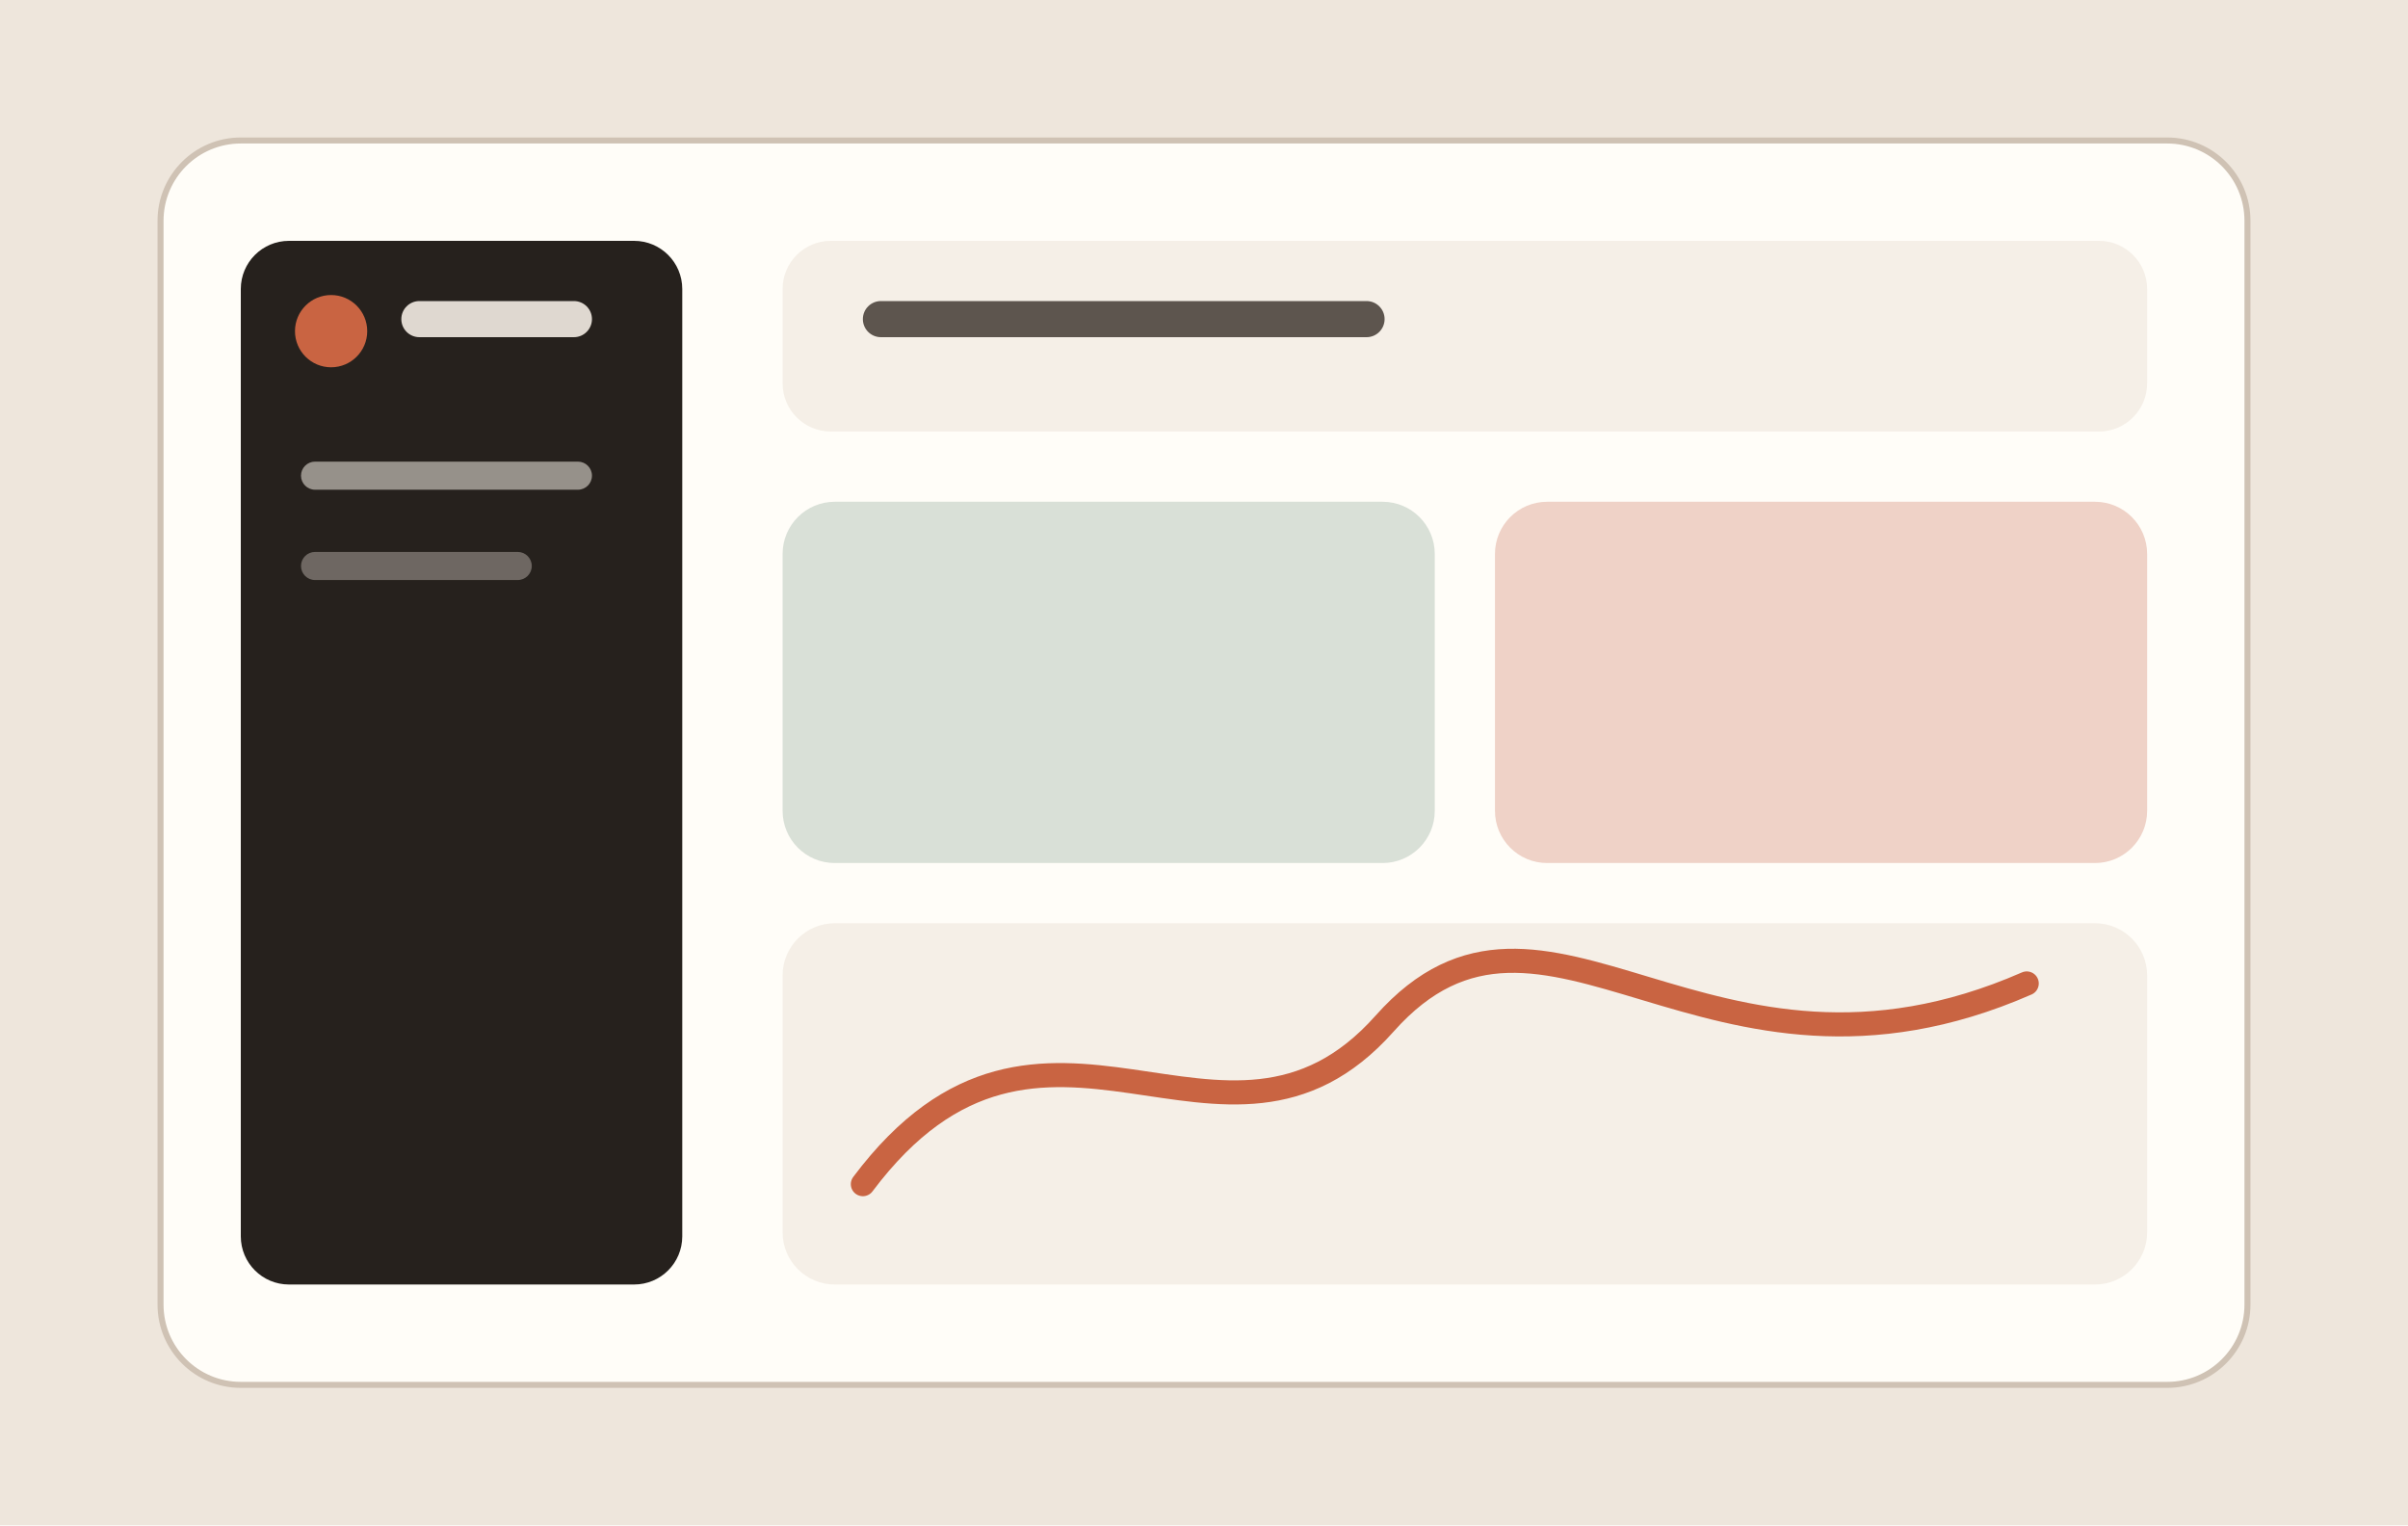
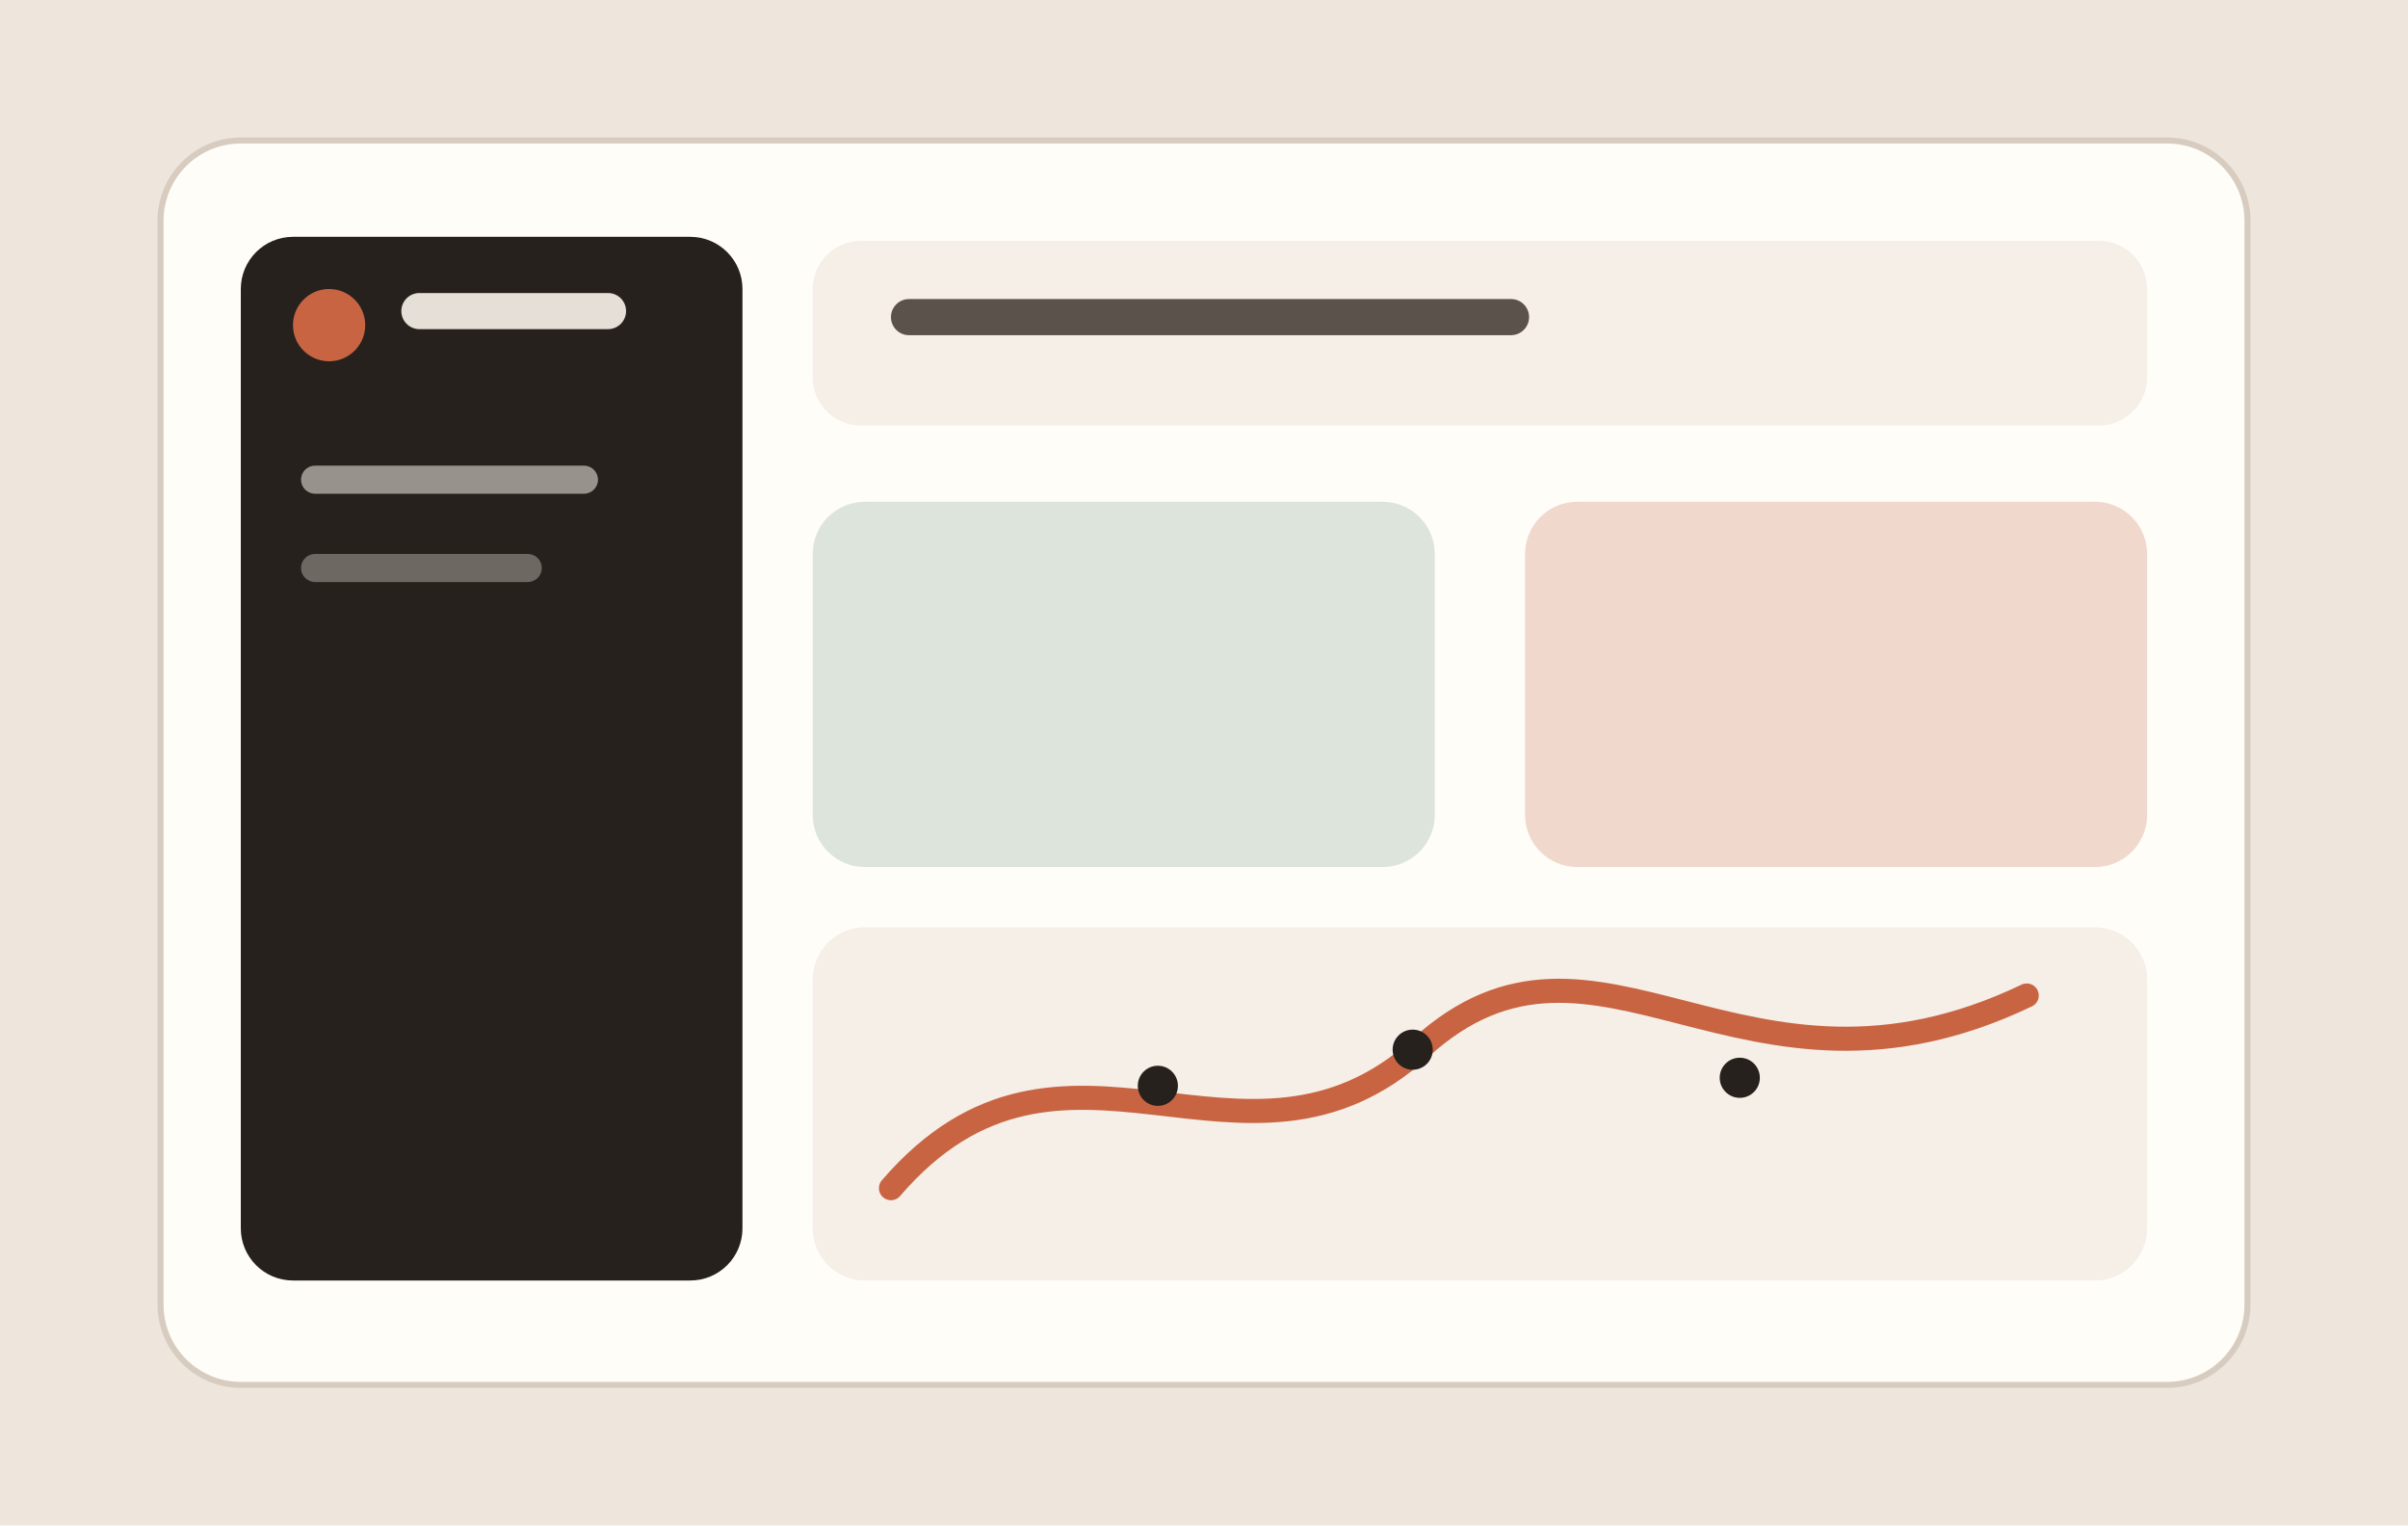
<svg xmlns="http://www.w3.org/2000/svg" viewBox="0 0 1200 760">
  <rect width="1200" height="760" fill="#eee6dc" />
-   <rect x="80" y="70" width="1040" height="620" rx="40" fill="#fffdf8" stroke="#cfc2b4" stroke-width="3" />
-   <rect x="120" y="120" width="220" height="520" rx="24" fill="#26211d" />
-   <circle cx="165" cy="165" r="18" fill="#c96442" />
-   <rect x="200" y="150" width="95" height="18" rx="9" fill="#f3ece3" opacity=".9" />
-   <rect x="150" y="230" width="145" height="14" rx="7" fill="#f3ece3" opacity=".55" />
-   <rect x="150" y="275" width="115" height="14" rx="7" fill="#f3ece3" opacity=".35" />
-   <rect x="390" y="120" width="680" height="95" rx="24" fill="#f5efe7" />
-   <rect x="430" y="150" width="260" height="18" rx="9" fill="#5d554e" />
-   <rect x="390" y="250" width="325" height="180" rx="26" fill="#d9e0d7" />
-   <rect x="745" y="250" width="325" height="180" rx="26" fill="#efd2c7" />
-   <rect x="390" y="460" width="680" height="180" rx="26" fill="#f5efe7" />
-   <path d="M430 590 C520 470 610 600 690 510 S850 560 1010 490" fill="none" stroke="#c96442" stroke-width="12" stroke-linecap="round" />
+   <rect x="80" y="70" width="1040" height="620" rx="40" fill="#fffdf8" stroke="#d7ccbf" stroke-width="3" />
+   <rect x="120" y="118" width="250" height="520" rx="26" fill="#26211d" />
+   <circle cx="164" cy="162" r="18" fill="#c96442" />
+   <rect x="200" y="146" width="112" height="18" rx="9" fill="#f5efe7" opacity=".92" />
+   <rect x="150" y="232" width="148" height="14" rx="7" fill="#f5efe7" opacity=".55" />
+   <rect x="150" y="276" width="120" height="14" rx="7" fill="#f5efe7" opacity=".34" />
+   <rect x="405" y="120" width="665" height="92" rx="24" fill="#f5efe7" />
+   <rect x="444" y="149" width="318" height="18" rx="9" fill="#5a524b" />
+   <rect x="405" y="250" width="310" height="182" rx="26" fill="#dce4db" />
+   <rect x="760" y="250" width="310" height="182" rx="26" fill="#f0d8cd" />
+   <rect x="405" y="462" width="665" height="176" rx="26" fill="#f5efe7" />
+   <path d="M444 592 C530 492 620 602 708 522 S868 564 1010 496" fill="none" stroke="#c96442" stroke-width="12" stroke-linecap="round" />
+   <circle cx="577" cy="541" r="10" fill="#26211d" />
+   <circle cx="704" cy="523" r="10" fill="#26211d" />
+   <circle cx="867" cy="537" r="10" fill="#26211d" />
</svg>
